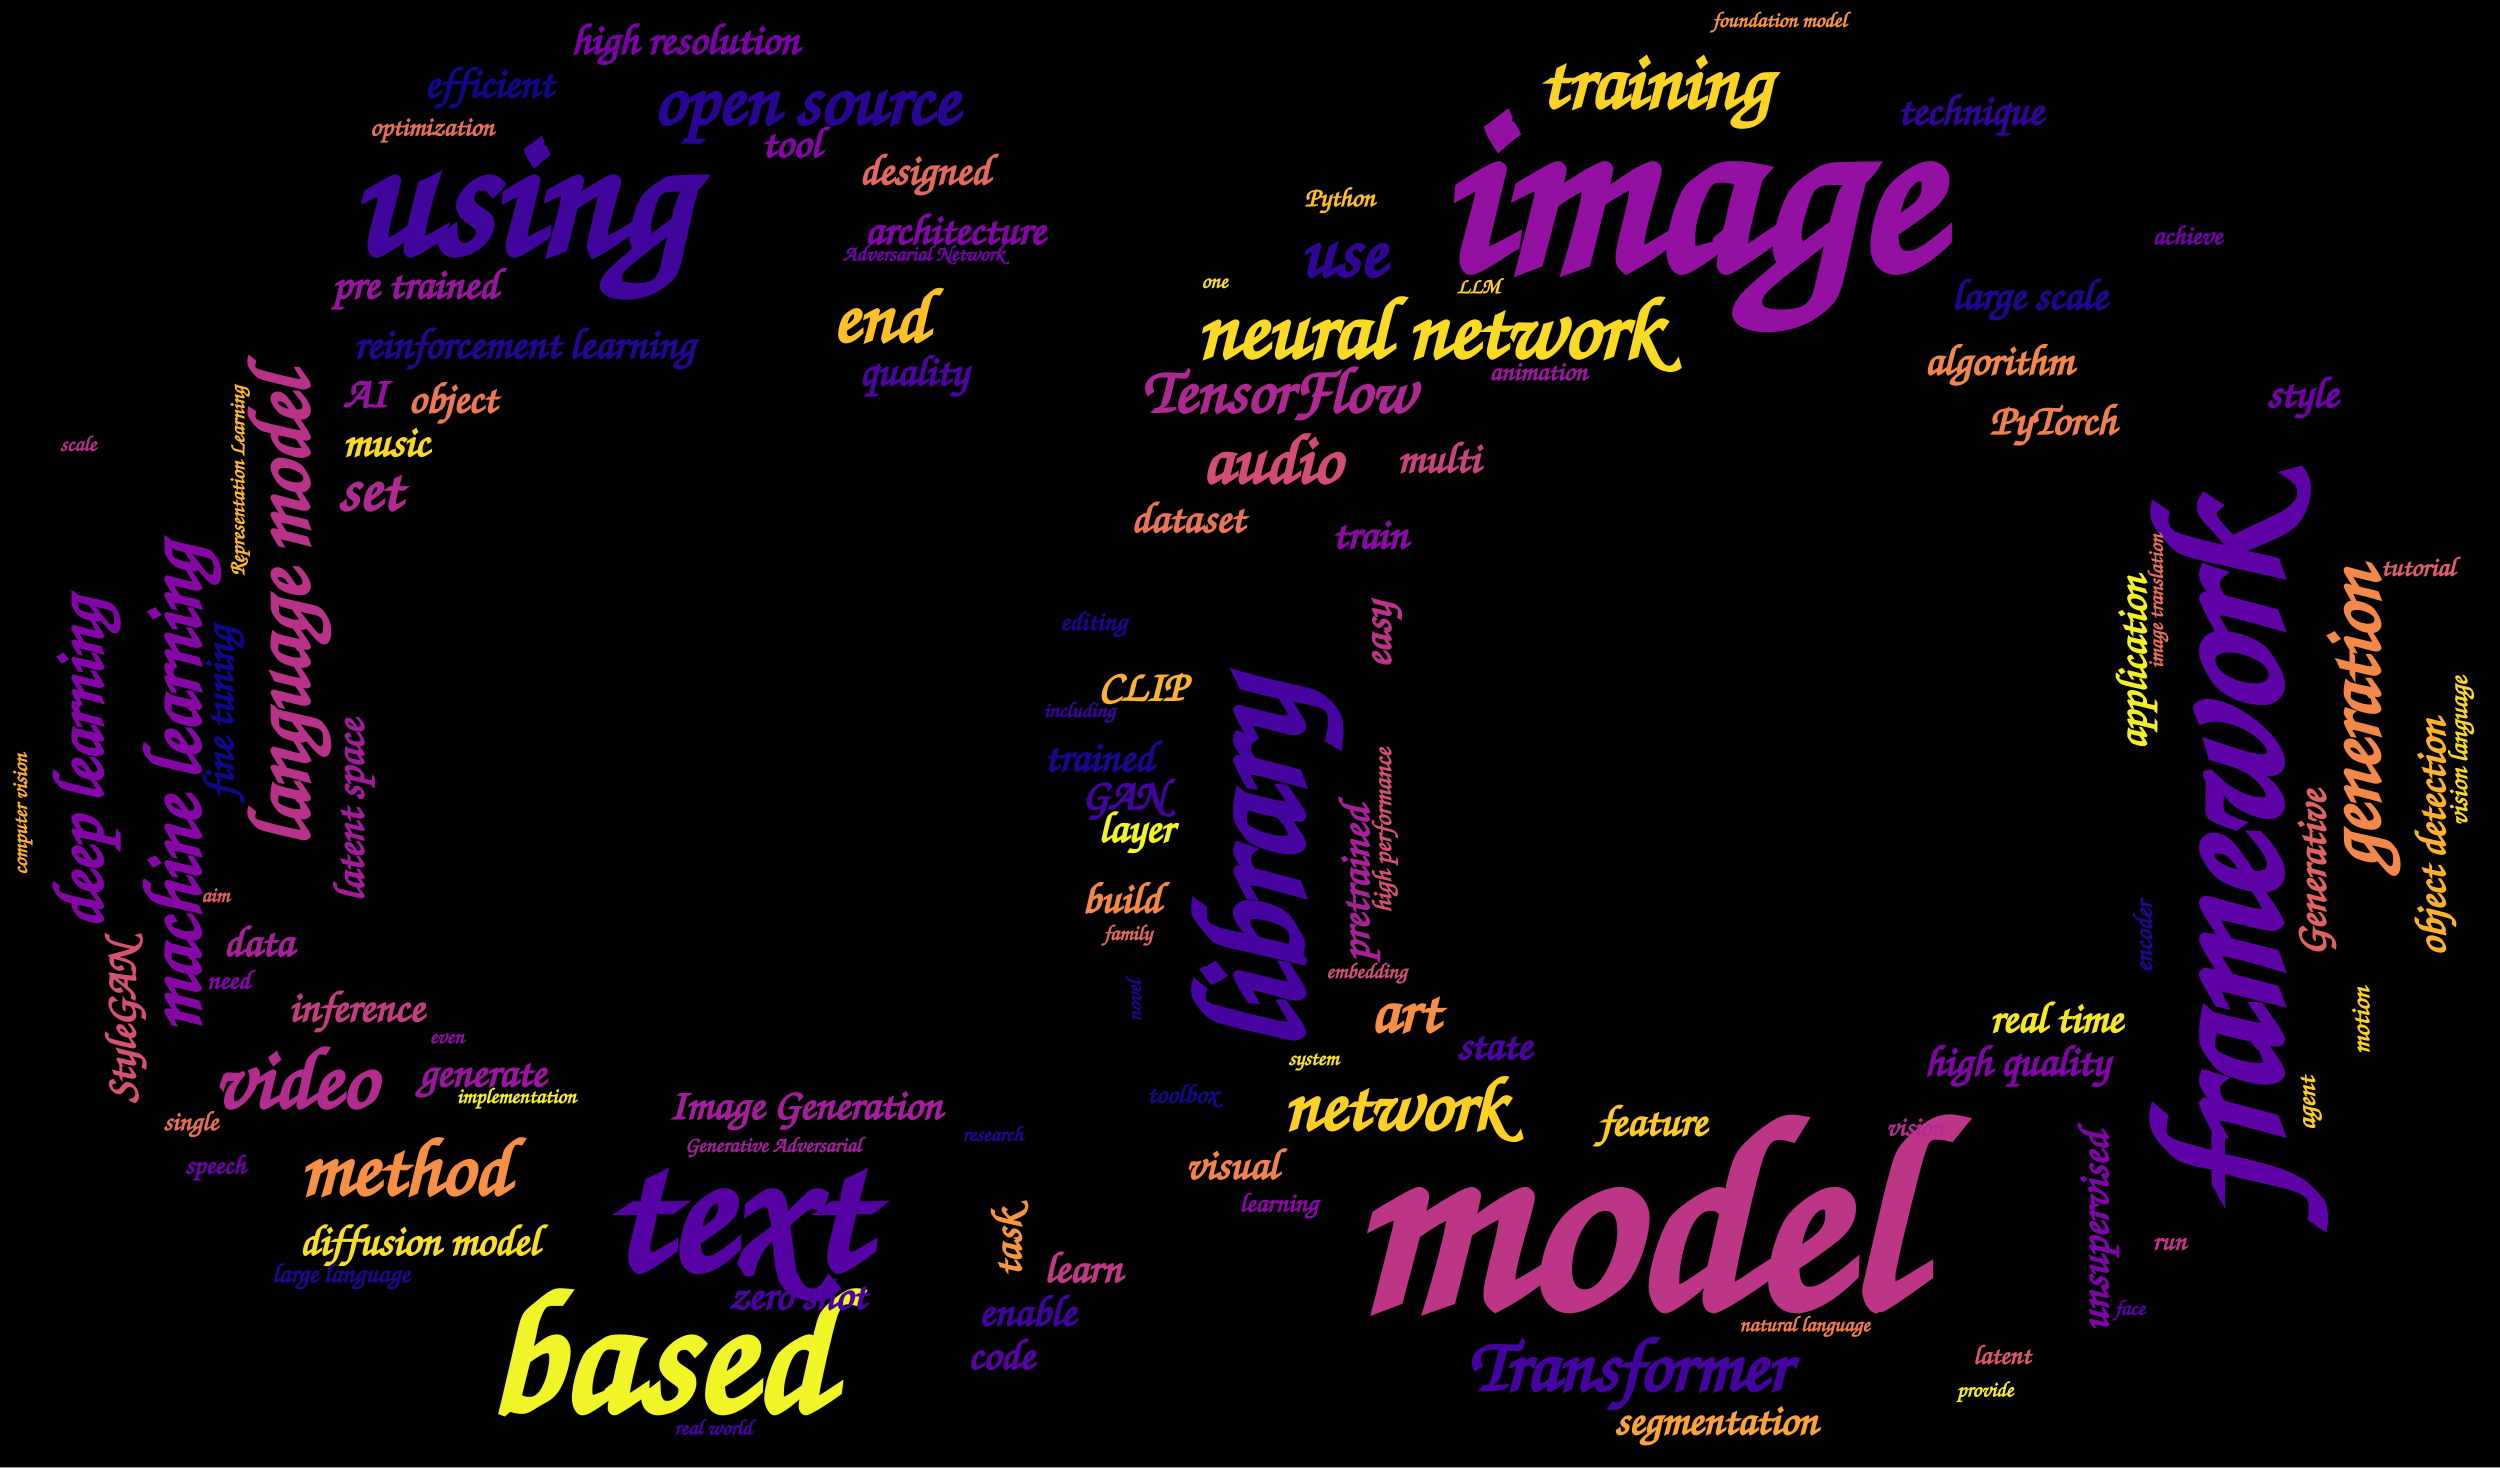
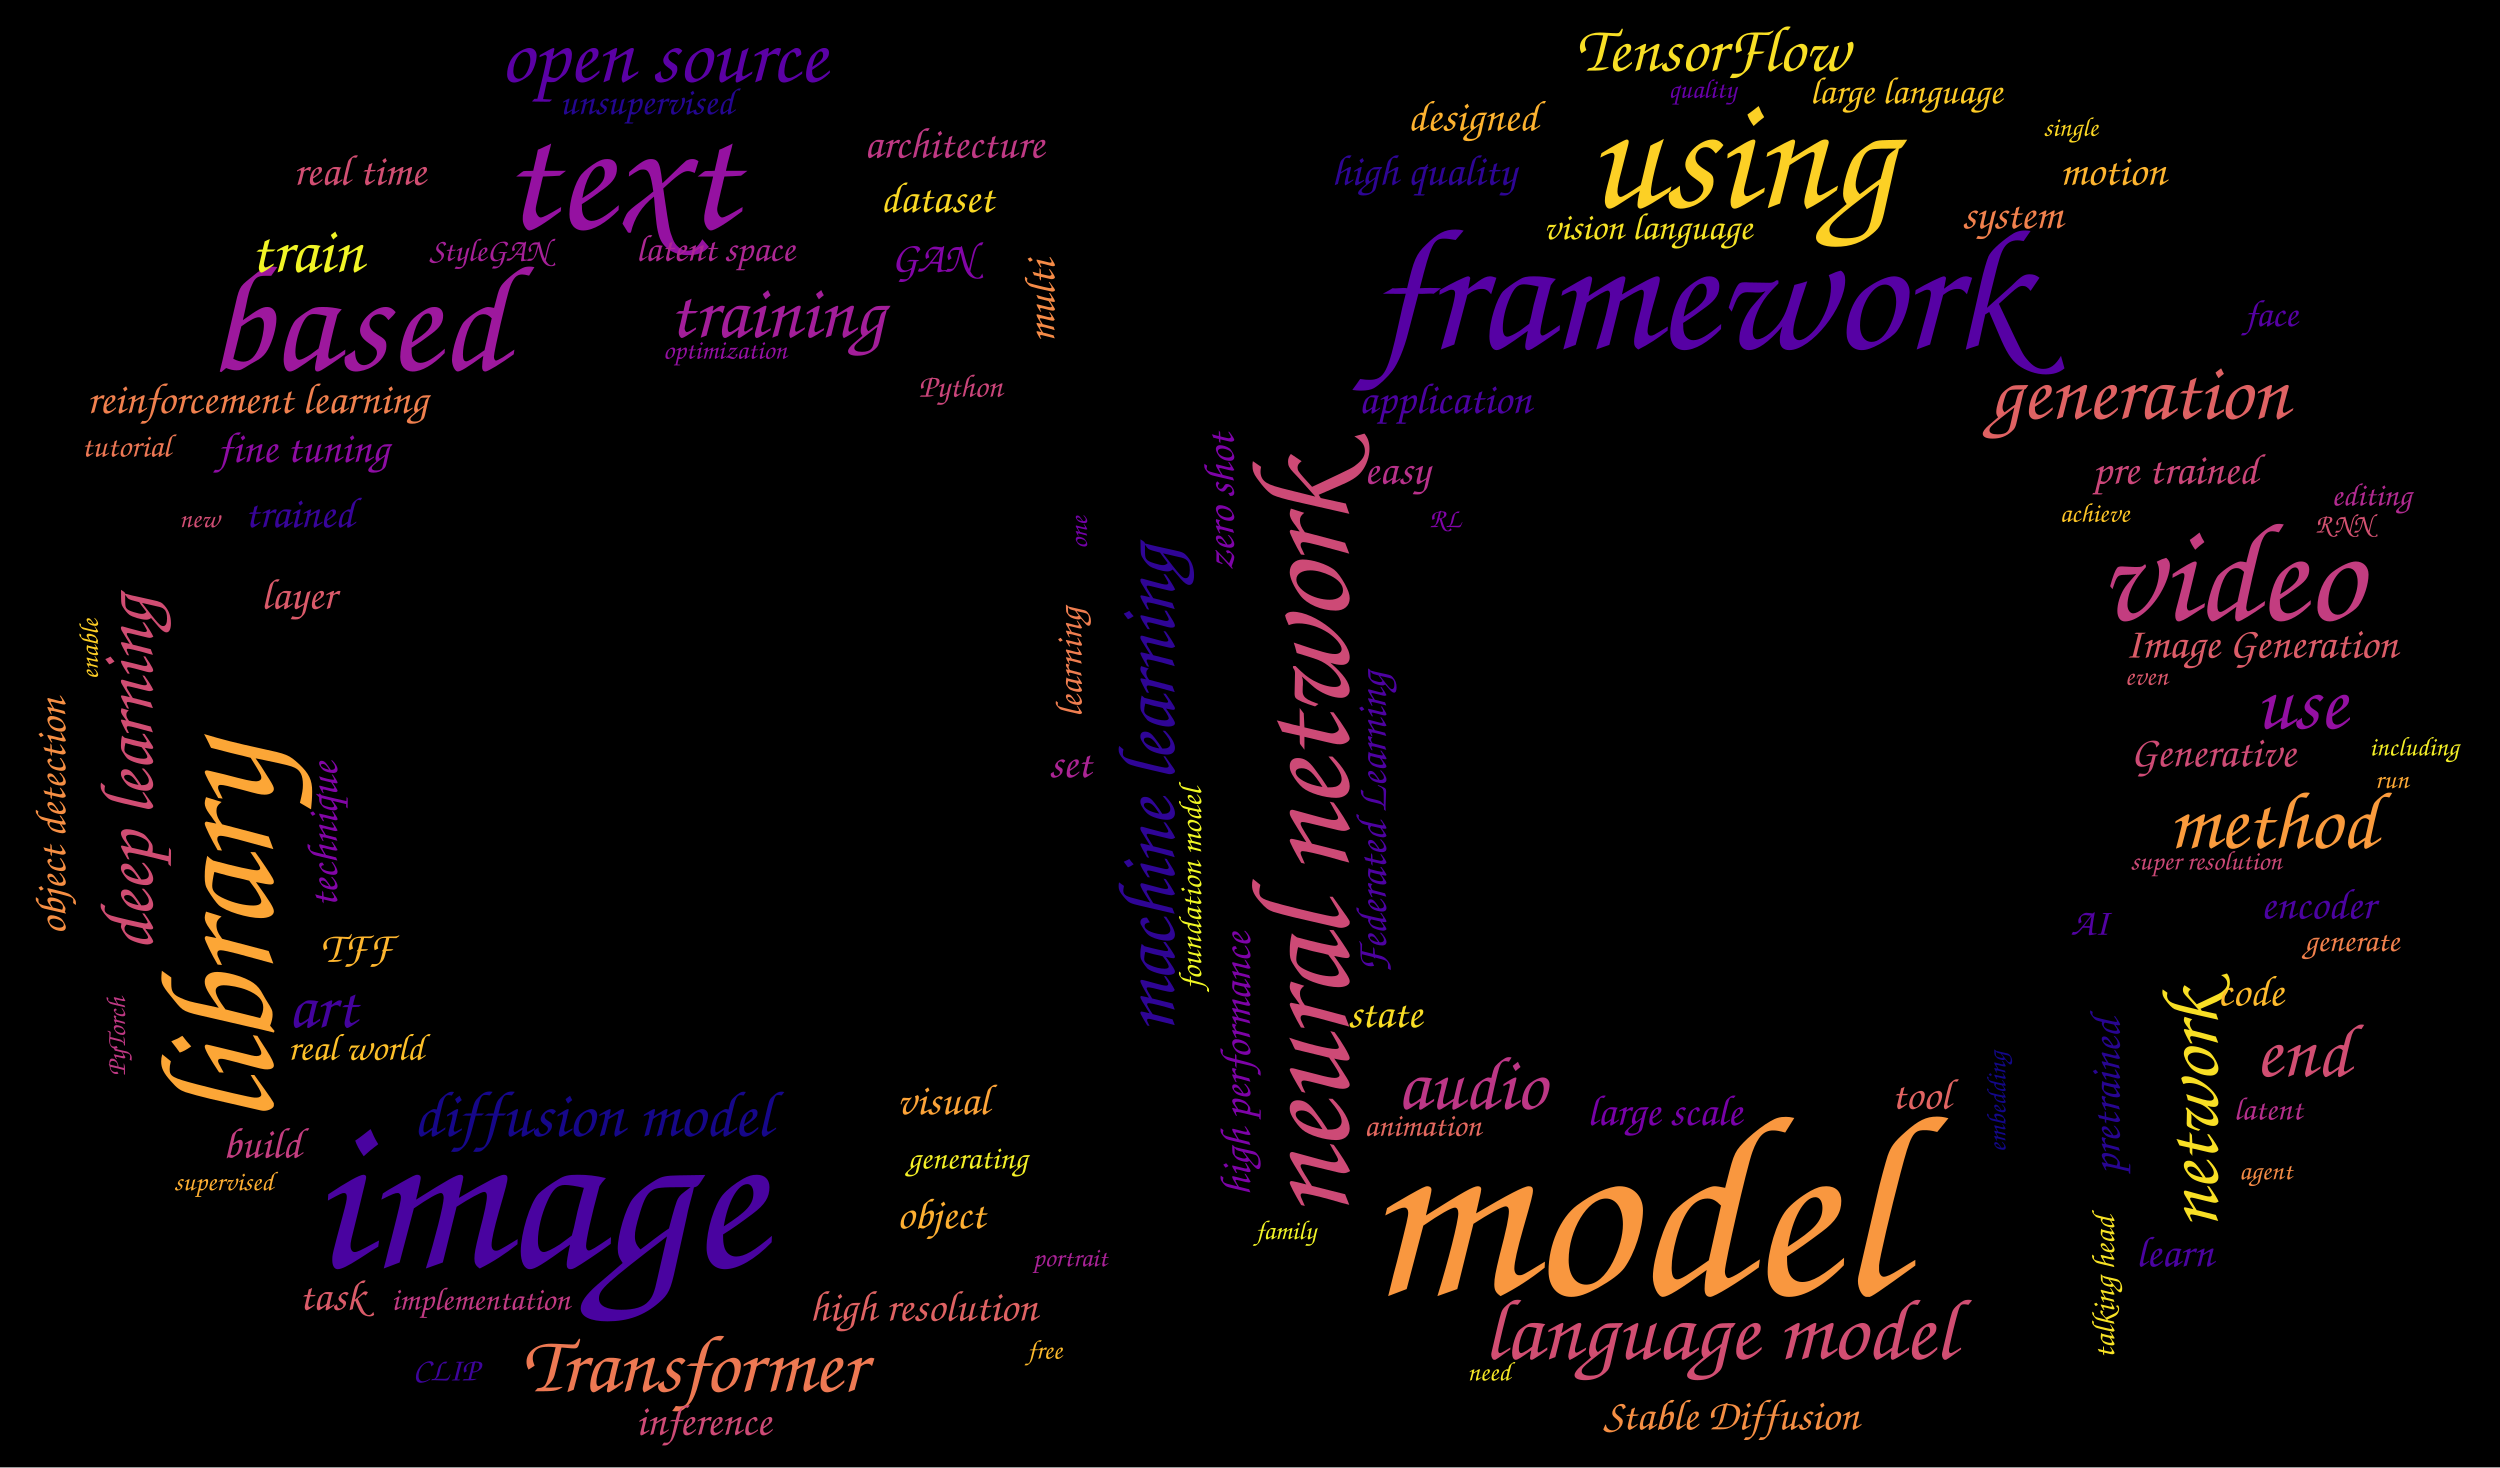
<svg xmlns="http://www.w3.org/2000/svg" width="460" height="270">
-   <style>text{font-family:'Comic Sans MS';font-weight:bold;font-style:normal;}</style>
+   <style>text{font-family:'Comic Sans MS';font-weight:normal;font-style:italic;}</style>
  <rect width="100%" height="100%" style="fill:black" />
-   <text transform="translate(248,241)" font-size="50" style="fill:rgb(188, 53, 135)">model</text>
-   <text transform="translate(264,50)" font-size="45" style="fill:rgb(148, 16, 162)">image</text>
-   <text transform="translate(420,223) rotate(-90)" font-size="34" style="fill:rgb(94, 1, 166)">framework</text>
-   <text transform="translate(111,234)" font-size="34" style="fill:rgb(86, 1, 164)">text</text>
-   <text transform="translate(64,47)" font-size="33" style="fill:rgb(65, 4, 157)">using</text>
-   <text transform="translate(89,260)" font-size="32" style="fill:rgb(241, 244, 38)">based</text>
-   <text transform="translate(240,194) rotate(-90)" font-size="29" style="fill:rgb(70, 3, 159)">library</text>
-   <text transform="translate(220,66)" font-size="16" style="fill:rgb(250, 218, 36)">neural network</text>
-   <text transform="translate(39,204)" font-size="16" style="fill:rgb(178, 43, 143)">video</text>
-   <text transform="translate(57,156) rotate(-90)" font-size="16" style="fill:rgb(184, 50, 137)">language model</text>
-   <text transform="translate(55,220)" font-size="15" style="fill:rgb(247, 144, 68)">method</text>
-   <text transform="translate(283,20)" font-size="15" style="fill:rgb(251, 211, 36)">training</text>
-   <text transform="translate(438,160) rotate(-90)" font-size="15" style="fill:rgb(244, 136, 73)">generation</text>
-   <text transform="translate(37,190) rotate(-90)" font-size="15" style="fill:rgb(135, 7, 166)">machine learning</text>
-   <text transform="translate(270,256)" font-size="14" style="fill:rgb(68, 3, 158)">Transformer</text>
-   <text transform="translate(239,51)" font-size="14" style="fill:rgb(47, 5, 150)">use</text>
-   <text transform="translate(120,23)" font-size="14" style="fill:rgb(40, 5, 146)">open source</text>
-   <text transform="translate(236,208)" font-size="14" style="fill:rgb(252, 208, 37)">network</text>
-   <text transform="translate(153,63)" font-size="14" style="fill:rgb(254, 192, 41)">end</text>
-   <text transform="translate(221,89)" font-size="13" style="fill:rgb(209, 78, 114)">audio</text>
-   <text transform="translate(19,171) rotate(-90)" font-size="13" style="fill:rgb(131, 5, 167)">deep learning</text>
-   <text transform="translate(210,76)" font-size="12" style="fill:rgb(174, 40, 146)">TensorFlow</text>
-   <text transform="translate(252,190)" font-size="12" style="fill:rgb(247, 144, 68)">art</text>
-   <text transform="translate(62,94)" font-size="12" style="fill:rgb(177, 42, 144)">set</text>
-   <text transform="translate(65,66)" font-size="8" style="fill:rgb(34, 6, 144)">reinforcement learning</text>
-   <text transform="translate(55,231)" font-size="8" style="fill:rgb(248, 223, 37)">diffusion model</text>
-   <text transform="translate(428,176) rotate(-90)" font-size="8" style="fill:rgb(224, 99, 99)">Generative</text>
-   <text transform="translate(208,98)" font-size="8" style="fill:rgb(234, 116, 87)">dataset</text>
-   <text transform="translate(245,101)" font-size="8" style="fill:rgb(139, 10, 165)">train</text>
-   <text transform="translate(159,45)" font-size="8" style="fill:rgb(131, 5, 167)">architecture</text>
-   <text transform="translate(395,138) rotate(-90)" font-size="8" style="fill:rgb(243, 240, 39)">application</text>
-   <text transform="translate(158,34)" font-size="8" style="fill:rgb(227, 104, 95)">designed</text>
-   <text transform="translate(61,55)" font-size="8" style="fill:rgb(153, 21, 159)">pre trained</text>
-   <text transform="translate(41,176)" font-size="8" style="fill:rgb(166, 32, 152)">data</text>
-   <text transform="translate(105,10)" font-size="8" style="fill:rgb(122, 2, 168)">high resolution</text>
-   <text transform="translate(366,190)" font-size="8" style="fill:rgb(246, 232, 38)">real time</text>
-   <text transform="translate(123,206)" font-size="8" style="fill:rgb(163, 30, 154)">Image Generation</text>
-   <text transform="translate(366,80)" font-size="8" style="fill:rgb(239, 126, 80)">PyTorch</text>
-   <text transform="translate(192,236)" font-size="8" style="fill:rgb(192, 58, 131)">learn</text>
-   <text transform="translate(297,264)" font-size="8" style="fill:rgb(252, 163, 56)">segmentation</text>
-   <text transform="translate(354,69)" font-size="8" style="fill:rgb(243, 135, 74)">algorithm</text>
-   <text transform="translate(192,142)" font-size="8" style="fill:rgb(25, 6, 140)">trained</text>
-   <text transform="translate(349,23)" font-size="8" style="fill:rgb(46, 5, 149)">technique</text>
-   <text transform="translate(354,198)" font-size="8" style="fill:rgb(129, 4, 167)">high quality</text>
-   <text transform="translate(134,241)" font-size="8" style="fill:rgb(73, 3, 160)">zero shot</text>
-   <text transform="translate(188,235) rotate(-90)" font-size="8" style="fill:rgb(248, 149, 64)">task</text>
-   <text transform="translate(63,75)" font-size="8" style="fill:rgb(149, 17, 161)">AI</text>
-   <text transform="translate(256,123) rotate(-90)" font-size="8" style="fill:rgb(187, 52, 136)">easy</text>
-   <text transform="translate(53,188)" font-size="8" style="fill:rgb(196, 62, 127)">inference</text>
-   <text transform="translate(75,76)" font-size="8" style="fill:rgb(237, 121, 83)">object</text>
-   <text transform="translate(199,149)" font-size="8" style="fill:rgb(67, 3, 158)">GAN</text>
-   <text transform="translate(257,87)" font-size="8" style="fill:rgb(200, 67, 123)">multi</text>
-   <text transform="translate(77,200)" font-size="8" style="fill:rgb(153, 21, 159)">generate</text>
-   <text transform="translate(417,75)" font-size="8" style="fill:rgb(113, 0, 168)">style</text>
-   <text transform="translate(268,195)" font-size="8" style="fill:rgb(75, 3, 161)">state</text>
-   <text transform="translate(78,18)" font-size="8" style="fill:rgb(16, 7, 136)">efficient</text>
-   <text transform="translate(294,209)" font-size="8" style="fill:rgb(253, 202, 38)">feature</text>
-   <text transform="translate(178,252)" font-size="8" style="fill:rgb(88, 1, 164)">code</text>
-   <text transform="translate(450,176) rotate(-90)" font-size="8" style="fill:rgb(253, 178, 47)">object detection</text>
-   <text transform="translate(359,57)" font-size="8" style="fill:rgb(32, 6, 143)">large scale</text>
-   <text transform="translate(158,71)" font-size="8" style="fill:rgb(75, 3, 161)">quality</text>
-   <text transform="translate(218,217)" font-size="8" style="fill:rgb(241, 131, 76)">visual</text>
-   <text transform="translate(252,177) rotate(-90)" font-size="8" style="fill:rgb(166, 32, 152)">pretrained</text>
-   <text transform="translate(388,245) rotate(-90)" font-size="8" style="fill:rgb(126, 3, 168)">unsupervised</text>
-   <text transform="translate(25,203) rotate(-90)" font-size="8" style="fill:rgb(213, 83, 111)">StyleGAN</text>
-   <text transform="translate(202,155)" font-size="8" style="fill:rgb(241, 245, 37)">layer</text>
-   <text transform="translate(63,84)" font-size="8" style="fill:rgb(250, 218, 36)">music</text>
-   <text transform="translate(202,129)" font-size="8" style="fill:rgb(253, 178, 47)">CLIP</text>
-   <text transform="translate(199,168)" font-size="8" style="fill:rgb(244, 136, 73)">build</text>
-   <text transform="translate(180,244)" font-size="8" style="fill:rgb(60, 4, 155)">enable</text>
-   <text transform="translate(140,29)" font-size="8" style="fill:rgb(134, 6, 166)">tool</text>
-   <text transform="translate(43,147) rotate(-90)" font-size="8" style="fill:rgb(13, 8, 135)">fine tuning</text>
-   <text transform="translate(67,166) rotate(-90)" font-size="8" style="fill:rgb(161, 27, 155)">latent space</text>
-   <text transform="translate(50,236)" font-size="5" style="fill:rgb(29, 6, 142)">large language</text>
-   <text transform="translate(30,208)" font-size="5" style="fill:rgb(231, 111, 90)">single</text>
-   <text transform="translate(436,194) rotate(-90)" font-size="5" style="fill:rgb(252, 208, 37)">motion</text>
-   <text transform="translate(228,223)" font-size="5" style="fill:rgb(138, 9, 165)">learning</text>
-   <text transform="translate(396,179) rotate(-90)" font-size="5" style="fill:rgb(32, 6, 143)">encoder</text>
-   <text transform="translate(347,209)" font-size="5" style="fill:rgb(179, 44, 142)">vision</text>
-   <text transform="translate(34,216)" font-size="5" style="fill:rgb(110, 0, 168)">speech</text>
-   <text transform="translate(396,45)" font-size="5" style="fill:rgb(116, 1, 168)">achieve</text>
-   <text transform="translate(363,251)" font-size="5" style="fill:rgb(216, 87, 107)">latent</text>
-   <text transform="translate(195,116)" font-size="5" style="fill:rgb(25, 6, 140)">editing</text>
-   <text transform="translate(274,70)" font-size="5" style="fill:rgb(156, 23, 158)">animation</text>
-   <text transform="translate(38,182)" font-size="5" style="fill:rgb(131, 5, 167)">need</text>
-   <text transform="translate(68,25)" font-size="5" style="fill:rgb(231, 110, 91)">optimization</text>
-   <text transform="translate(438,106)" font-size="5" style="fill:rgb(221, 94, 102)">tutorial</text>
-   <text transform="translate(426,208) rotate(-90)" font-size="5" style="fill:rgb(252, 206, 37)">agent</text>
-   <text transform="translate(396,230)" font-size="5" style="fill:rgb(187, 52, 136)">run</text>
-   <text transform="translate(240,38)" font-size="5" style="fill:rgb(254, 189, 42)">Python</text>
-   <text transform="translate(211,203)" font-size="5" style="fill:rgb(22, 7, 138)">toolbox</text>
-   <text transform="translate(256,168) rotate(-90)" font-size="5" style="fill:rgb(211, 81, 113)">high performance</text>
-   <text transform="translate(454,152) rotate(-90)" font-size="5" style="fill:rgb(250, 216, 36)">vision language</text>
-   <text transform="translate(84,203)" font-size="4" style="fill:rgb(243, 240, 39)">implementation</text>
-   <text transform="translate(210,188) rotate(-90)" font-size="4" style="fill:rgb(25, 6, 140)">novel</text>
-   <text transform="translate(177,210)" font-size="4" style="fill:rgb(32, 6, 143)">research</text>
-   <text transform="translate(203,173)" font-size="4" style="fill:rgb(227, 104, 95)">family</text>
-   <text transform="translate(11,83)" font-size="4" style="fill:rgb(181, 47, 140)">scale</text>
-   <text transform="translate(389,242)" font-size="4" style="fill:rgb(86, 1, 164)">face</text>
-   <text transform="translate(37,166)" font-size="4" style="fill:rgb(220, 93, 103)">aim</text>
-   <text transform="translate(221,53)" font-size="4" style="fill:rgb(248, 223, 37)">one</text>
-   <text transform="translate(237,196)" font-size="4" style="fill:rgb(247, 226, 37)">system</text>
-   <text transform="translate(192,132)" font-size="4" style="fill:rgb(55, 4, 153)">including</text>
-   <text transform="translate(244,180)" font-size="4" style="fill:rgb(209, 78, 114)">embedding</text>
-   <text transform="translate(79,192)" font-size="4" style="fill:rgb(142, 12, 164)">even</text>
-   <text transform="translate(268,54)" font-size="4" style="fill:rgb(252, 205, 37)">LLM</text>
-   <text transform="translate(360,257)" font-size="4" style="fill:rgb(244, 237, 39)">provide</text>
-   <text transform="translate(126,212)" font-size="4" style="fill:rgb(163, 30, 154)">Generative Adversarial</text>
-   <text transform="translate(45,106) rotate(-90)" font-size="4" style="fill:rgb(254, 186, 44)">Representation Learning</text>
-   <text transform="translate(315,5)" font-size="4" style="fill:rgb(247, 147, 66)">foundation model</text>
-   <text transform="translate(5,161) rotate(-90)" font-size="4" style="fill:rgb(253, 174, 50)">computer vision</text>
-   <text transform="translate(398,123) rotate(-90)" font-size="4" style="fill:rgb(231, 110, 91)">image translation</text>
-   <text transform="translate(124,264)" font-size="4" style="fill:rgb(67, 3, 158)">real world</text>
-   <text transform="translate(320,245)" font-size="4" style="fill:rgb(239, 124, 81)">natural language</text>
-   <text transform="translate(155,48)" font-size="4" style="fill:rgb(114, 1, 168)">Adversarial Network</text>
+   <text transform="translate(251,238)" font-size="48" style="fill:rgb(249, 151, 63)">model</text>
+   <text transform="translate(57,233)" font-size="41" style="fill:rgb(73, 3, 160)">image</text>
+   <text transform="translate(252,64)" font-size="32" style="fill:rgb(86, 1, 164)">framework</text>
+   <text transform="translate(92,42)" font-size="31" style="fill:rgb(149, 17, 161)">text</text>
+   <text transform="translate(50,207) rotate(-90)" font-size="30" style="fill:rgb(252, 166, 54)">library</text>
+   <text transform="translate(292,38)" font-size="30" style="fill:rgb(252, 208, 37)">using</text>
+   <text transform="translate(38,68)" font-size="28" style="fill:rgb(157, 24, 157)">based</text>
+   <text transform="translate(386,114)" font-size="26" style="fill:rgb(195, 61, 128)">video</text>
+   <text transform="translate(248,224) rotate(-90)" font-size="26" style="fill:rgb(205, 74, 118)">neural network</text>
+   <text transform="translate(273,250)" font-size="16" style="fill:rgb(209, 78, 114)">language model</text>
+   <text transform="translate(216,190) rotate(-90)" font-size="15" style="fill:rgb(47, 5, 150)">machine learning</text>
+   <text transform="translate(399,156)" font-size="15" style="fill:rgb(250, 155, 61)">method</text>
+   <text transform="translate(96,256)" font-size="15" style="fill:rgb(237, 121, 83)">Transformer</text>
+   <text transform="translate(366,77)" font-size="15" style="fill:rgb(223, 98, 99)">generation</text>
+   <text transform="translate(415,134)" font-size="15" style="fill:rgb(148, 16, 162)">use</text>
+   <text transform="translate(92,15)" font-size="15" style="fill:rgb(91, 1, 165)">open source</text>
+   <text transform="translate(408,226) rotate(-90)" font-size="15" style="fill:rgb(248, 223, 37)">network</text>
+   <text transform="translate(123,62)" font-size="14" style="fill:rgb(163, 30, 154)">training</text>
+   <text transform="translate(415,198)" font-size="14" style="fill:rgb(209, 78, 114)">end</text>
+   <text transform="translate(28,175) rotate(-90)" font-size="14" style="fill:rgb(208, 77, 115)">deep learning</text>
+   <text transform="translate(257,204)" font-size="14" style="fill:rgb(189, 55, 134)">audio</text>
+   <text transform="translate(76,209)" font-size="12" style="fill:rgb(22, 7, 138)">diffusion model</text>
+   <text transform="translate(290,13)" font-size="12" style="fill:rgb(248, 223, 37)">TensorFlow</text>
+   <text transform="translate(53,189)" font-size="12" style="fill:rgb(68, 3, 158)">art</text>
+   <text transform="translate(46,50)" font-size="12" style="fill:rgb(241, 244, 38)">train</text>
+   <text transform="translate(16,76)" font-size="8" style="fill:rgb(240, 128, 78)">reinforcement learning</text>
+   <text transform="translate(162,39)" font-size="8" style="fill:rgb(250, 216, 36)">dataset</text>
+   <text transform="translate(385,89)" font-size="8" style="fill:rgb(203, 70, 121)">pre trained</text>
+   <text transform="translate(259,24)" font-size="8" style="fill:rgb(253, 178, 47)">designed</text>
+   <text transform="translate(149,243)" font-size="8" style="fill:rgb(223, 98, 99)">high resolution</text>
+   <text transform="translate(54,34)" font-size="8" style="fill:rgb(209, 78, 114)">real time</text>
+   <text transform="translate(193,143)" font-size="8" style="fill:rgb(171, 36, 148)">set</text>
+   <text transform="translate(391,121)" font-size="8" style="fill:rgb(219, 92, 104)">Image Generation</text>
+   <text transform="translate(392,141)" font-size="8" style="fill:rgb(206, 75, 117)">Generative</text>
+   <text transform="translate(393,233)" font-size="8" style="fill:rgb(75, 3, 161)">learn</text>
+   <text transform="translate(45,97)" font-size="8" style="fill:rgb(56, 4, 154)">trained</text>
+   <text transform="translate(245,34)" font-size="8" style="fill:rgb(46, 5, 149)">high quality</text>
+   <text transform="translate(227,105) rotate(-90)" font-size="8" style="fill:rgb(126, 3, 168)">zero shot</text>
+   <text transform="translate(295,263)" font-size="8" style="fill:rgb(246, 143, 68)">Stable Diffusion</text>
+   <text transform="translate(416,169)" font-size="8" style="fill:rgb(75, 3, 161)">encoder</text>
+   <text transform="translate(165,226)" font-size="8" style="fill:rgb(253, 175, 49)">object</text>
+   <text transform="translate(165,205)" font-size="8" style="fill:rgb(252, 163, 56)">visual</text>
+   <text transform="translate(62,167) rotate(-90)" font-size="8" style="fill:rgb(131, 5, 167)">technique</text>
+   <text transform="translate(40,85)" font-size="8" style="fill:rgb(142, 12, 164)">fine tuning</text>
+   <text transform="translate(255,179) rotate(-90)" font-size="8" style="fill:rgb(78, 2, 162)">Federated Learning</text>
+   <text transform="translate(117,264)" font-size="8" style="fill:rgb(205, 74, 118)">inference</text>
+   <text transform="translate(41,213)" font-size="8" style="fill:rgb(195, 61, 128)">build</text>
+   <text transform="translate(194,63) rotate(-90)" font-size="8" style="fill:rgb(245, 139, 71)">multi</text>
+   <text transform="translate(159,29)" font-size="8" style="fill:rgb(191, 57, 132)">architecture</text>
+   <text transform="translate(48,112)" font-size="8" style="fill:rgb(218, 90, 106)">layer</text>
+   <text transform="translate(250,76)" font-size="8" style="fill:rgb(76, 2, 161)">application</text>
+   <text transform="translate(55,241)" font-size="8" style="fill:rgb(218, 91, 105)">task</text>
+   <text transform="translate(408,185)" font-size="8" style="fill:rgb(254, 186, 44)">code</text>
+   <text transform="translate(230,220) rotate(-90)" font-size="8" style="fill:rgb(126, 3, 168)">high performance</text>
+   <text transform="translate(12,172) rotate(-90)" font-size="8" style="fill:rgb(246, 143, 68)">object detection</text>
+   <text transform="translate(292,207)" font-size="8" style="fill:rgb(120, 1, 168)">large scale</text>
+   <text transform="translate(379,34)" font-size="8" style="fill:rgb(253, 180, 47)">motion</text>
+   <text transform="translate(164,50)" font-size="8" style="fill:rgb(131, 5, 167)">GAN</text>
+   <text transform="translate(390,216) rotate(-90)" font-size="8" style="fill:rgb(40, 5, 146)">pretrained</text>
+   <text transform="translate(248,189)" font-size="8" style="fill:rgb(249, 221, 37)">state</text>
+   <text transform="translate(361,42)" font-size="8" style="fill:rgb(241, 129, 77)">system</text>
+   <text transform="translate(348,204)" font-size="8" style="fill:rgb(225, 100, 98)">tool</text>
+   <text transform="translate(59,177)" font-size="8" style="fill:rgb(253, 181, 46)">TFF</text>
+   <text transform="translate(251,89)" font-size="8" style="fill:rgb(183, 49, 138)">easy</text>
+   <text transform="translate(284,44)" font-size="7" style="fill:rgb(247, 228, 37)">vision language</text>
+   <text transform="translate(53,195)" font-size="7" style="fill:rgb(254, 192, 41)">real world</text>
+   <text transform="translate(117,48)" font-size="7" style="fill:rgb(173, 39, 147)">latent space</text>
+   <text transform="translate(333,19)" font-size="7" style="fill:rgb(253, 203, 38)">large language</text>
+   <text transform="translate(381,172)" font-size="7" style="fill:rgb(83, 2, 163)">AI</text>
+   <text transform="translate(413,60)" font-size="7" style="fill:rgb(86, 1, 164)">face</text>
+   <text transform="translate(199,132) rotate(-90)" font-size="7" style="fill:rgb(239, 126, 80)">learning</text>
+   <text transform="translate(103,21)" font-size="7" style="fill:rgb(36, 6, 145)">unsupervised</text>
+   <text transform="translate(72,241)" font-size="6" style="fill:rgb(192, 58, 131)">implementation</text>
+   <text transform="translate(79,48)" font-size="6" style="fill:rgb(166, 32, 152)">StyleGAN</text>
+   <text transform="translate(167,215)" font-size="6" style="fill:rgb(243, 240, 39)">generating</text>
+   <text transform="translate(251,209)" font-size="6" style="fill:rgb(227, 104, 95)">animation</text>
+   <text transform="translate(424,175)" font-size="6" style="fill:rgb(241, 129, 77)">generate</text>
+   <text transform="translate(411,206)" font-size="6" style="fill:rgb(181, 47, 140)">latent</text>
+   <text transform="translate(429,93)" font-size="6" style="fill:rgb(177, 42, 144)">editing</text>
+   <text transform="translate(76,254)" font-size="6" style="fill:rgb(62, 4, 156)">CLIP</text>
+   <text transform="translate(15,84)" font-size="6" style="fill:rgb(236, 119, 84)">tutorial</text>
+   <text transform="translate(169,73)" font-size="6" style="fill:rgb(202, 69, 122)">Python</text>
+   <text transform="translate(221,182) rotate(-90)" font-size="6" style="fill:rgb(240, 247, 36)">foundation model</text>
+   <text transform="translate(389,250) rotate(-90)" font-size="6" style="fill:rgb(247, 226, 37)">talking head</text>
+   <text transform="translate(392,160)" font-size="5" style="fill:rgb(204, 73, 119)">super resolution</text>
+   <text transform="translate(270,254)" font-size="5" style="fill:rgb(246, 232, 38)">need</text>
+   <text transform="translate(263,97)" font-size="5" style="fill:rgb(128, 4, 168)">RL</text>
+   <text transform="translate(32,219)" font-size="5" style="fill:rgb(253, 174, 50)">supervised</text>
+   <text transform="translate(369,212) rotate(-90)" font-size="5" style="fill:rgb(19, 7, 137)">embedding</text>
+   <text transform="translate(376,25)" font-size="5" style="fill:rgb(251, 215, 36)">single</text>
+   <text transform="translate(23,198) rotate(-90)" font-size="5" style="fill:rgb(191, 57, 132)">PyTorch</text>
+   <text transform="translate(189,250)" font-size="5" style="fill:rgb(254, 186, 44)">free</text>
+   <text transform="translate(307,18)" font-size="5" style="fill:rgb(103, 0, 168)">quality</text>
+   <text transform="translate(33,97)" font-size="5" style="fill:rgb(208, 77, 115)">new</text>
+   <text transform="translate(231,228)" font-size="5" style="fill:rgb(241, 244, 38)">family</text>
+   <text transform="translate(190,233)" font-size="5" style="fill:rgb(168, 34, 150)">portrait</text>
+   <text transform="translate(379,96)" font-size="5" style="fill:rgb(253, 197, 39)">achieve</text>
+   <text transform="translate(200,101) rotate(-90)" font-size="5" style="fill:rgb(116, 1, 168)">one</text>
+   <text transform="translate(122,66)" font-size="5" style="fill:rgb(148, 16, 162)">optimization</text>
+   <text transform="translate(426,98)" font-size="5" style="fill:rgb(211, 81, 113)">RNN</text>
+   <text transform="translate(436,139)" font-size="5" style="fill:rgb(243, 238, 39)">including</text>
+   <text transform="translate(18,125) rotate(-90)" font-size="5" style="fill:rgb(252, 205, 37)">enable</text>
+   <text transform="translate(391,126)" font-size="5" style="fill:rgb(216, 87, 107)">even</text>
+   <text transform="translate(412,217)" font-size="5" style="fill:rgb(245, 140, 70)">agent</text>
+   <text transform="translate(437,145)" font-size="5" style="fill:rgb(252, 168, 53)">run</text>
</svg>
